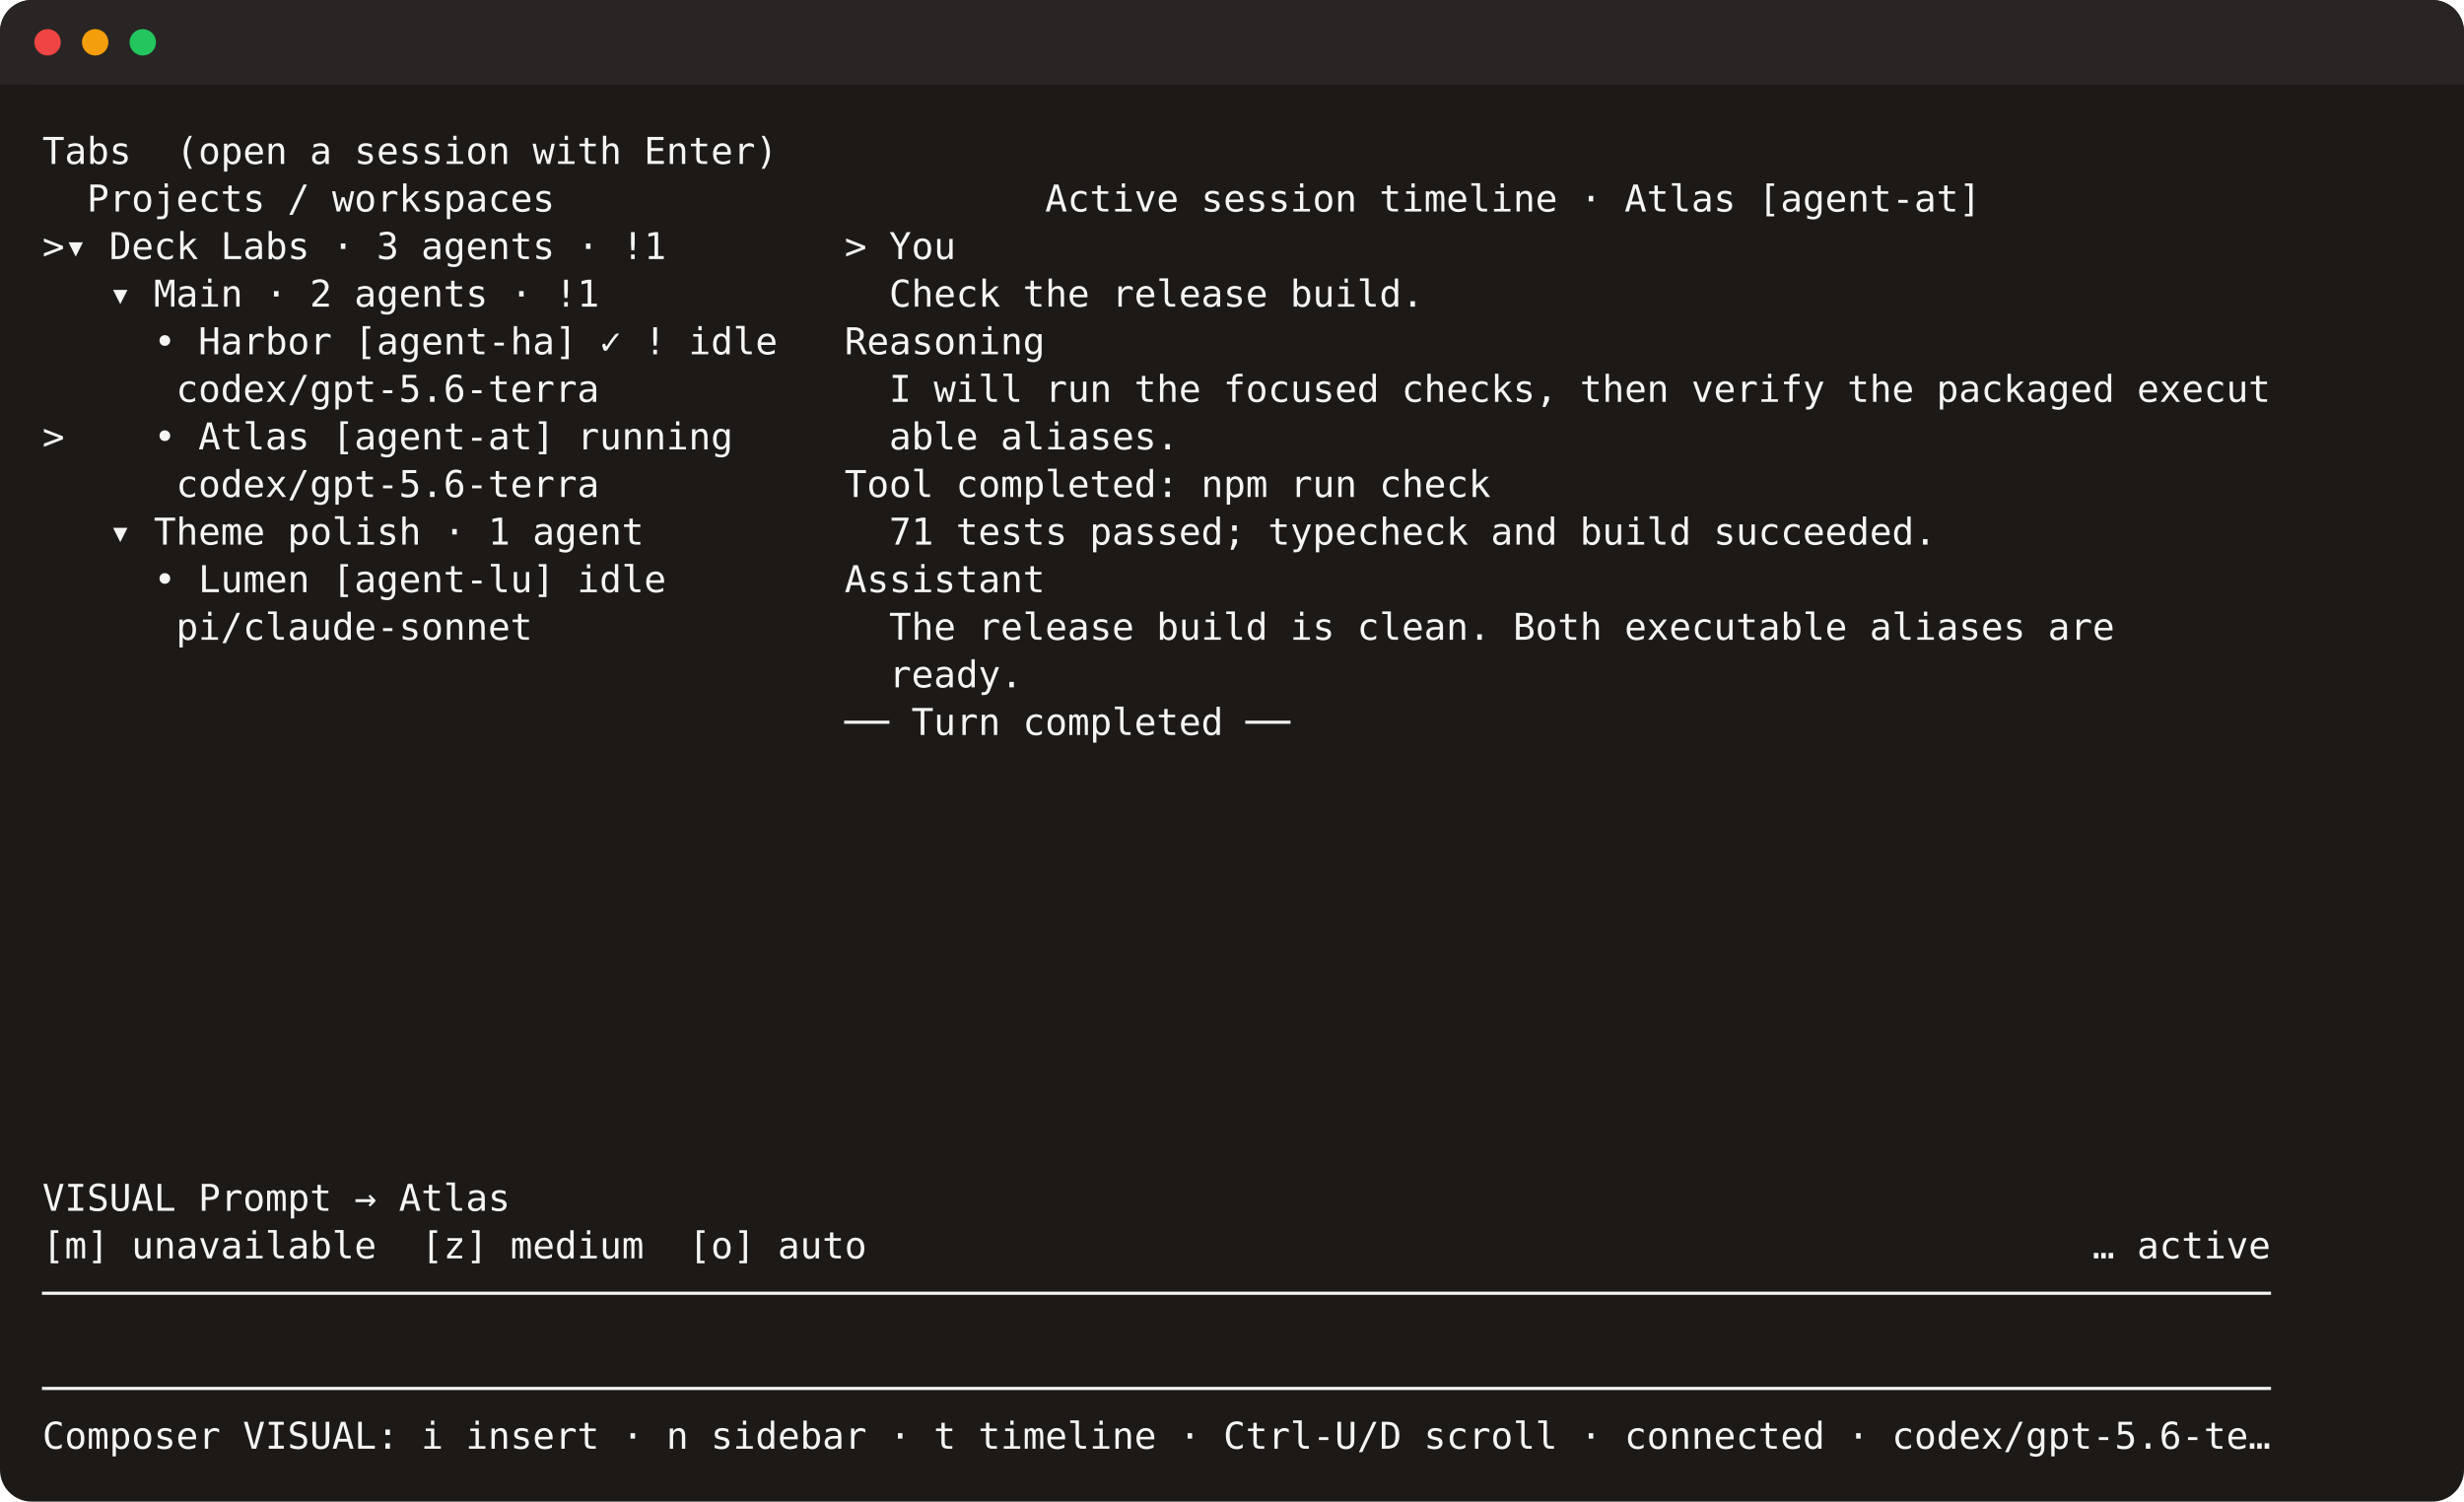
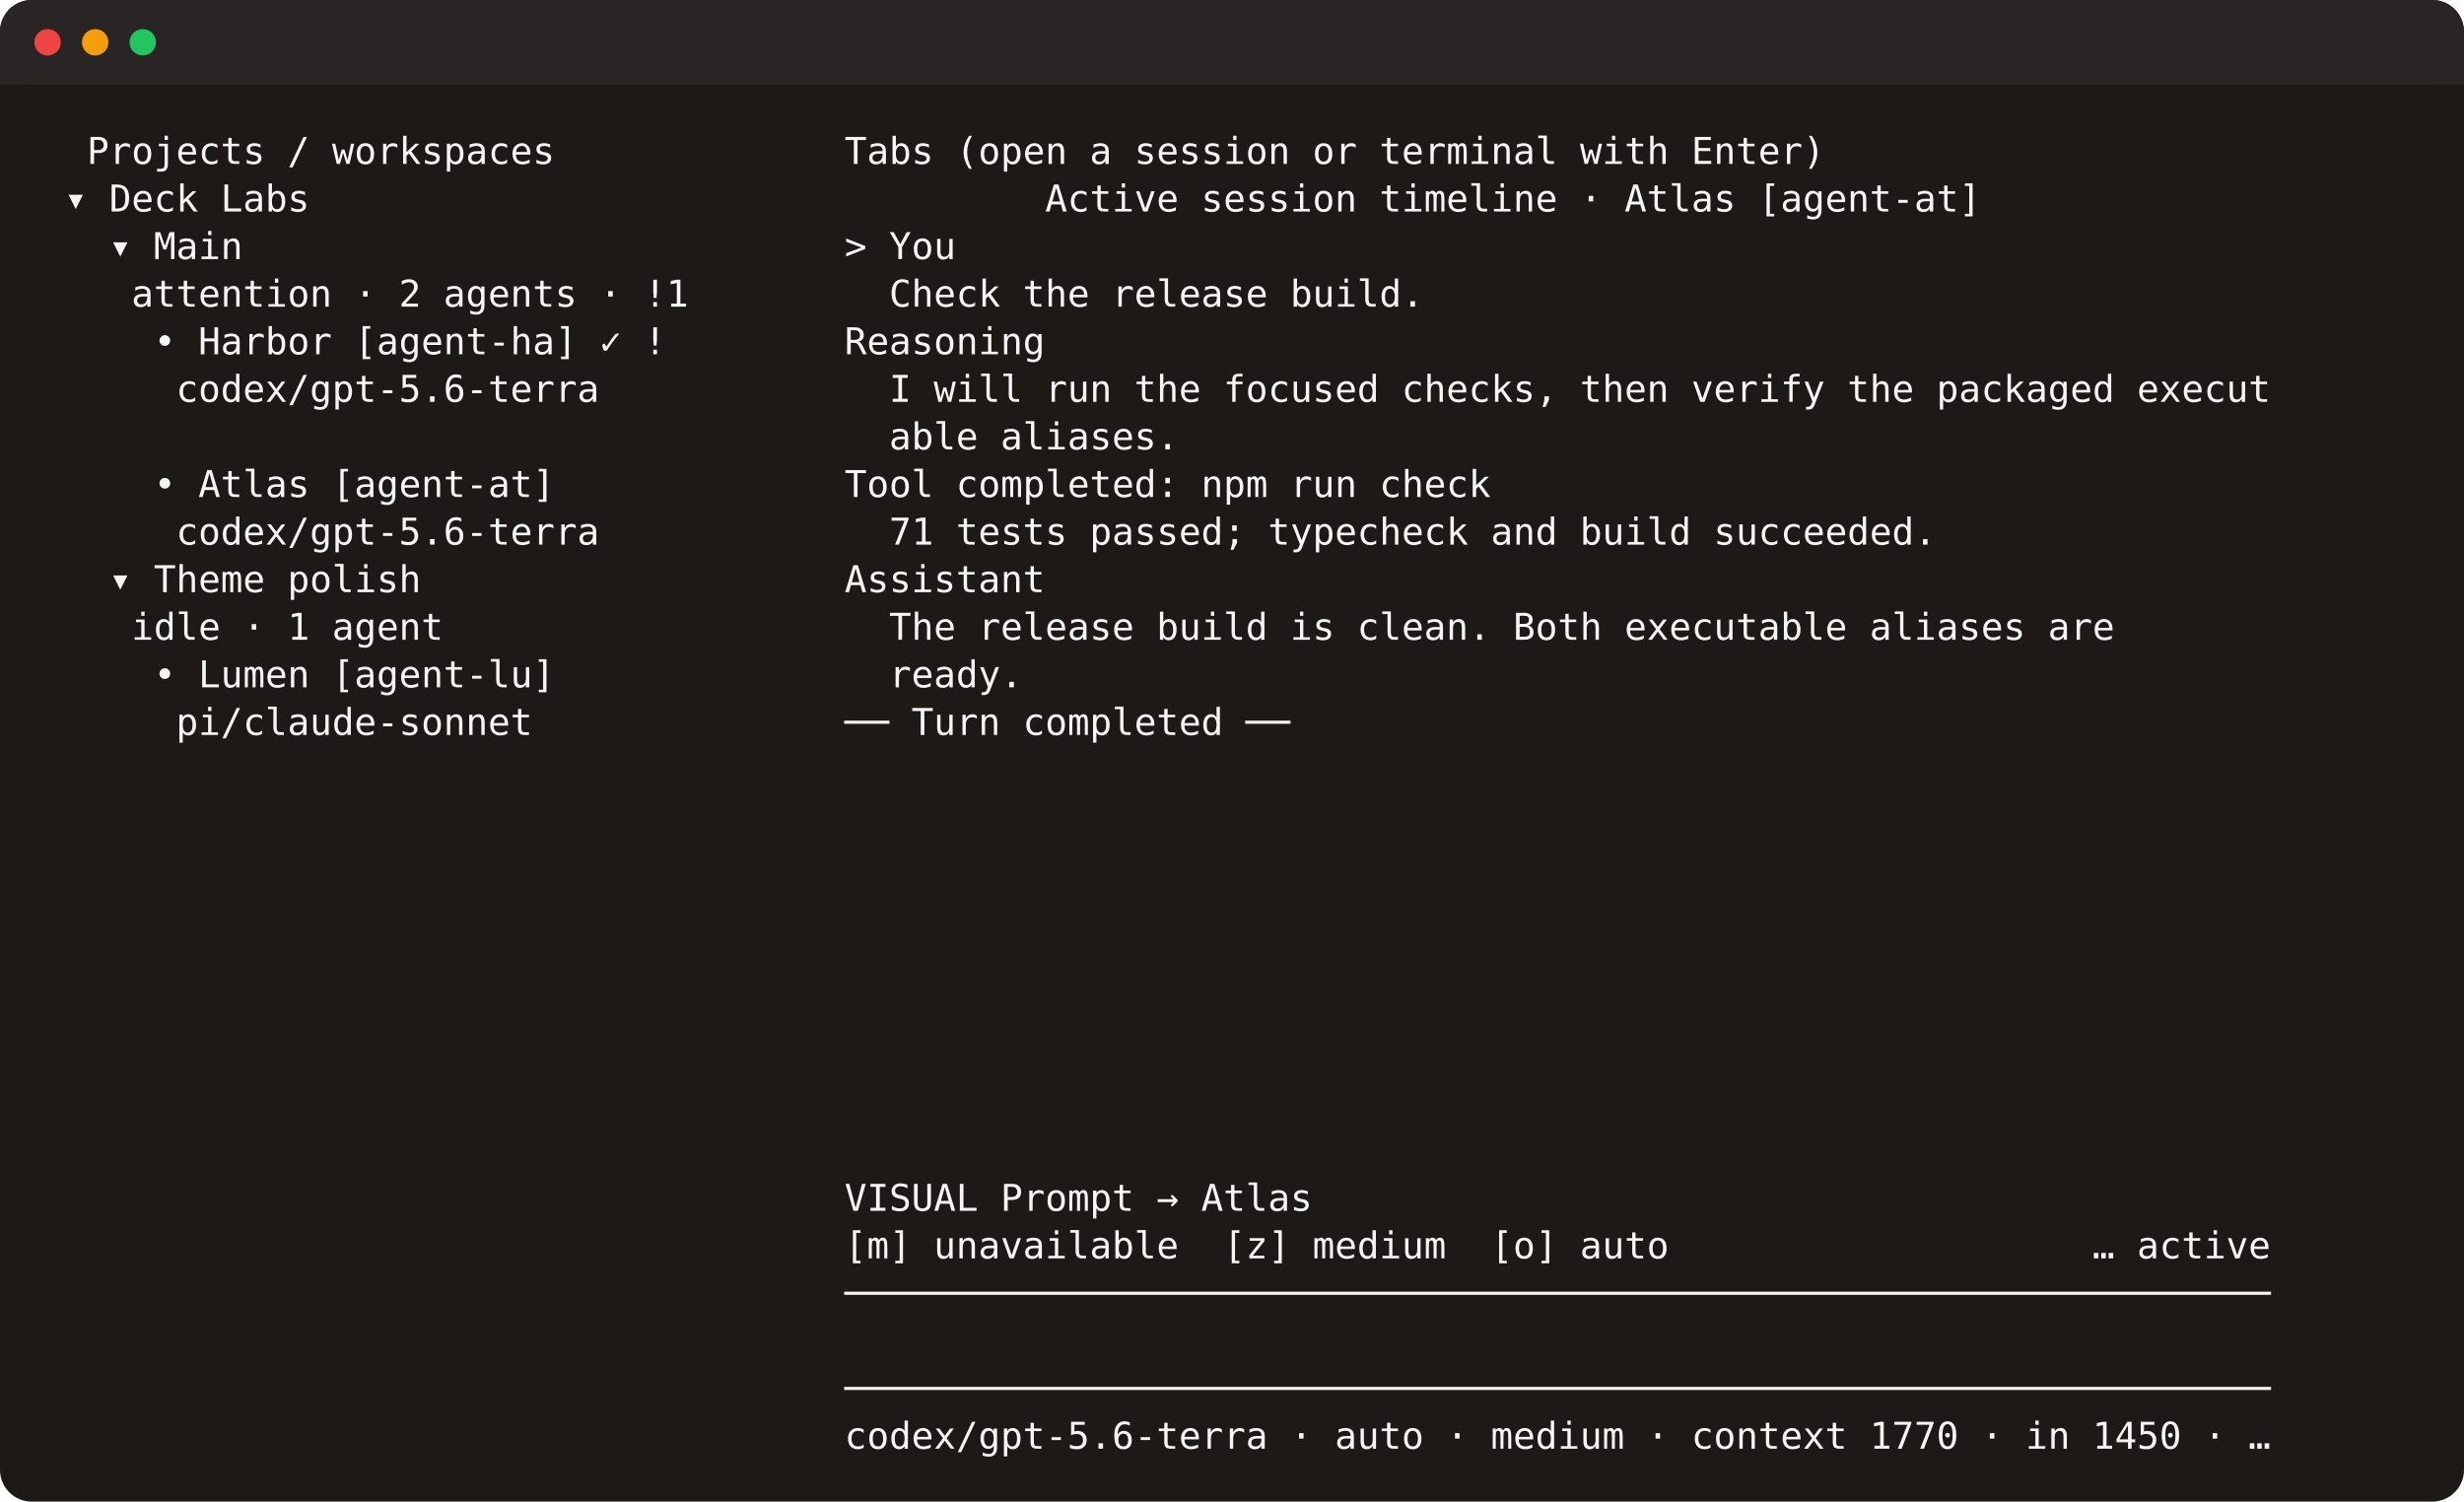
<svg xmlns="http://www.w3.org/2000/svg" width="932" height="568" viewBox="0 0 932 568">
  <rect width="932" height="568" rx="12" fill="#1c1917" />
  <rect width="932" height="32" rx="12" fill="#292524" />
  <rect y="20" width="932" height="12" fill="#292524" />
  <circle cx="18" cy="16" r="5" fill="#ef4444" />
  <circle cx="36" cy="16" r="5" fill="#f59e0b" />
  <circle cx="54" cy="16" r="5" fill="#22c55e" />
  <g fill="#f5f5f4" font-family="SFMono-Regular, Menlo, Consolas, monospace" font-size="14" xml:space="preserve">
-     <text x="16" y="62">Tabs  (open a session with Enter)</text>
-     <text x="16" y="80">  Projects / workspaces                      Active session timeline · Atlas [agent-at]             </text>
-     <text x="16" y="98">&gt;▾ Deck Labs · 3 agents · !1        &gt; You                                                           </text>
-     <text x="16" y="116">   ▾ Main · 2 agents · !1             Check the release build.                                      </text>
-     <text x="16" y="134">     • Harbor [agent-ha] ✓ ! idle   Reasoning                                                       </text>
+     <text x="16" y="62">  Projects / workspaces             Tabs (open a session or terminal with Enter)                    </text>
+     <text x="16" y="80"> ▾ Deck Labs                                 Active session timeline · Atlas [agent-at]             </text>
+     <text x="16" y="98">   ▾ Main                           &gt; You                                                           </text>
+     <text x="16" y="116">    attention · 2 agents · !1         Check the release build.                                      </text>
+     <text x="16" y="134">     • Harbor [agent-ha] ✓ !        Reasoning                                                       </text>
    <text x="16" y="152">      codex/gpt-5.6-terra             I will run the focused checks, then verify the packaged execut</text>
-     <text x="16" y="170">&gt;    • Atlas [agent-at] running       able aliases.                                                 </text>
-     <text x="16" y="188">      codex/gpt-5.6-terra           Tool completed: npm run check                                   </text>
-     <text x="16" y="206">   ▾ Theme polish · 1 agent           71 tests passed; typecheck and build succeeded.               </text>
-     <text x="16" y="224">     • Lumen [agent-lu] idle        Assistant                                                       </text>
-     <text x="16" y="242">      pi/claude-sonnet                The release build is clean. Both executable aliases are       </text>
-     <text x="16" y="260">                                      ready.                                                        </text>
-     <text x="16" y="278">                                    ── Turn completed ──                                            </text>
+     <text x="16" y="170">                                      able aliases.                                                 </text>
+     <text x="16" y="188">     • Atlas [agent-at]             Tool completed: npm run check                                   </text>
+     <text x="16" y="206">      codex/gpt-5.6-terra             71 tests passed; typecheck and build succeeded.               </text>
+     <text x="16" y="224">   ▾ Theme polish                   Assistant                                                       </text>
+     <text x="16" y="242">    idle · 1 agent                    The release build is clean. Both executable aliases are       </text>
+     <text x="16" y="260">     • Lumen [agent-lu]               ready.                                                        </text>
+     <text x="16" y="278">      pi/claude-sonnet              ── Turn completed ──                                            </text>
    <text x="16" y="296" />
    <text x="16" y="314" />
    <text x="16" y="332" />
    <text x="16" y="350" />
    <text x="16" y="368" />
    <text x="16" y="386" />
    <text x="16" y="404" />
    <text x="16" y="422" />
    <text x="16" y="440" />
-     <text x="16" y="458">VISUAL Prompt → Atlas</text>
-     <text x="16" y="476">[m] unavailable  [z] medium  [o] auto                                                       … active</text>
-     <text x="16" y="494">────────────────────────────────────────────────────────────────────────────────────────────────────</text>
+     <text x="16" y="458">                                    VISUAL Prompt → Atlas                                           </text>
+     <text x="16" y="476">                                    [m] unavailable  [z] medium  [o] auto                   … active</text>
+     <text x="16" y="494">                                    ────────────────────────────────────────────────────────────────</text>
    <text x="16" y="512">                                                                                                    </text>
-     <text x="16" y="530">────────────────────────────────────────────────────────────────────────────────────────────────────</text>
-     <text x="16" y="548">Composer VISUAL: i insert · n sidebar · t timeline · Ctrl-U/D scroll · connected · codex/gpt-5.6-te…</text>
+     <text x="16" y="530">                                    ────────────────────────────────────────────────────────────────</text>
+     <text x="16" y="548">                                    codex/gpt-5.6-terra · auto · medium · context 1770 · in 1450 · …</text>
  </g>
</svg>
